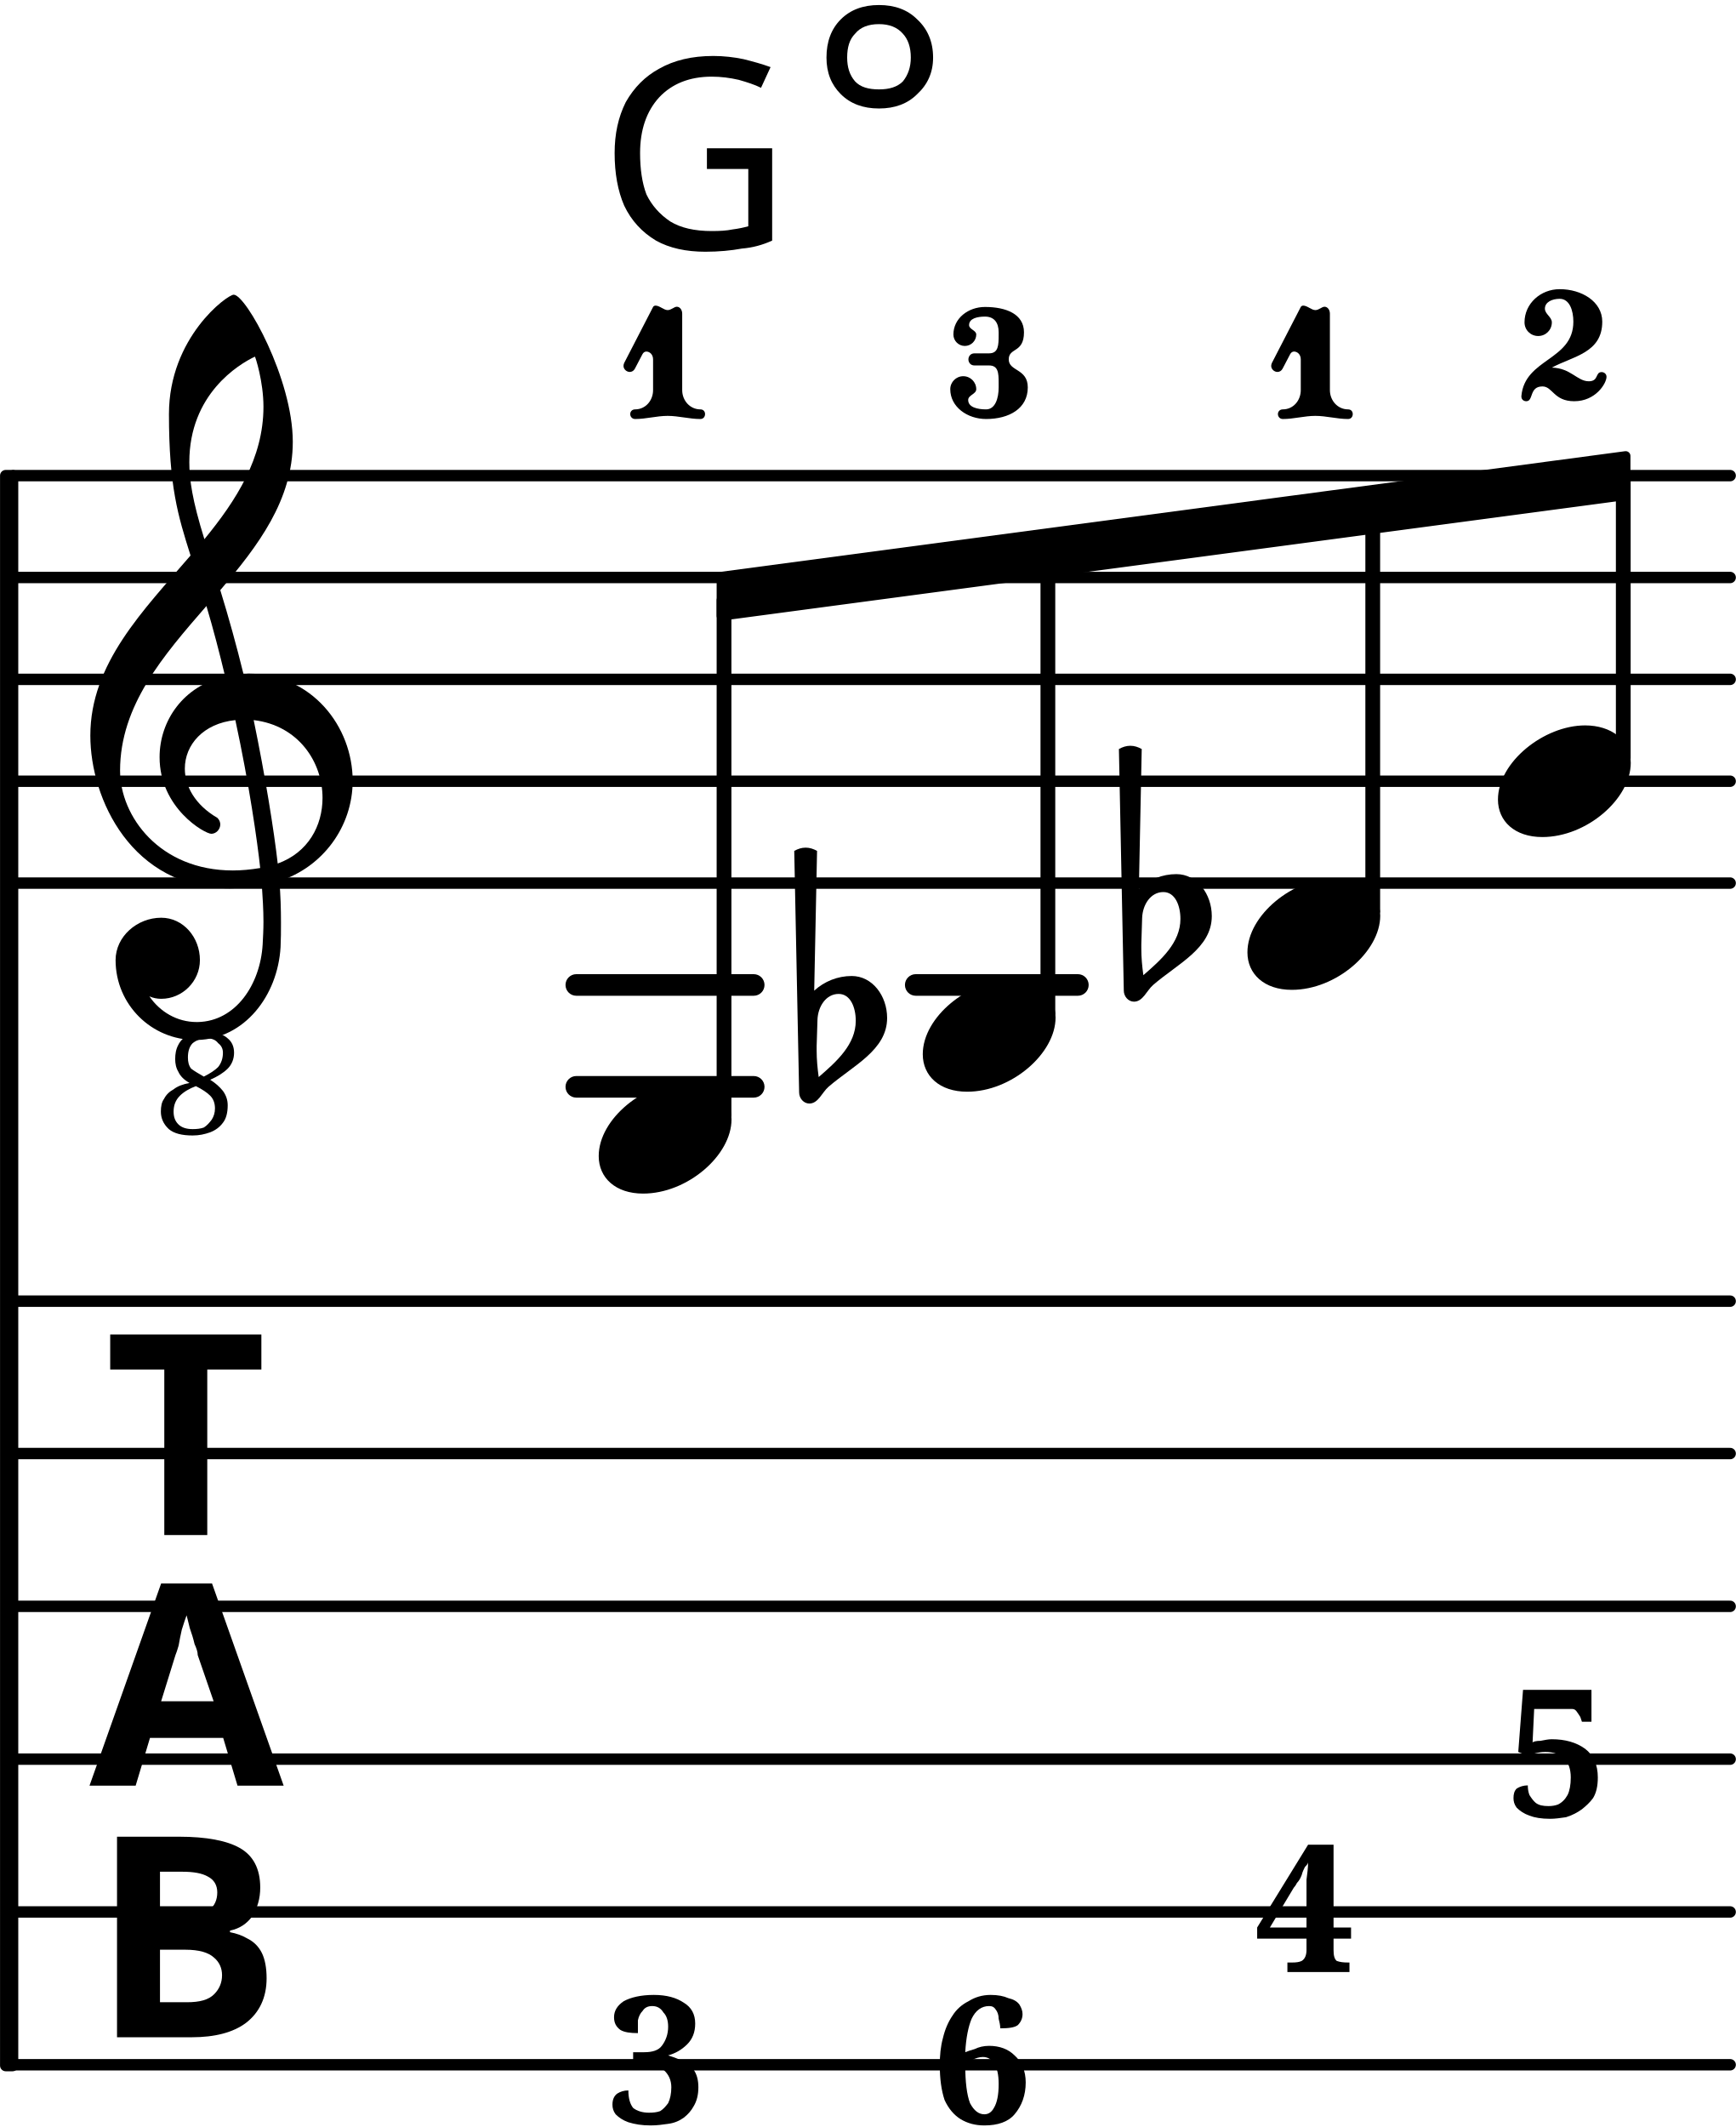
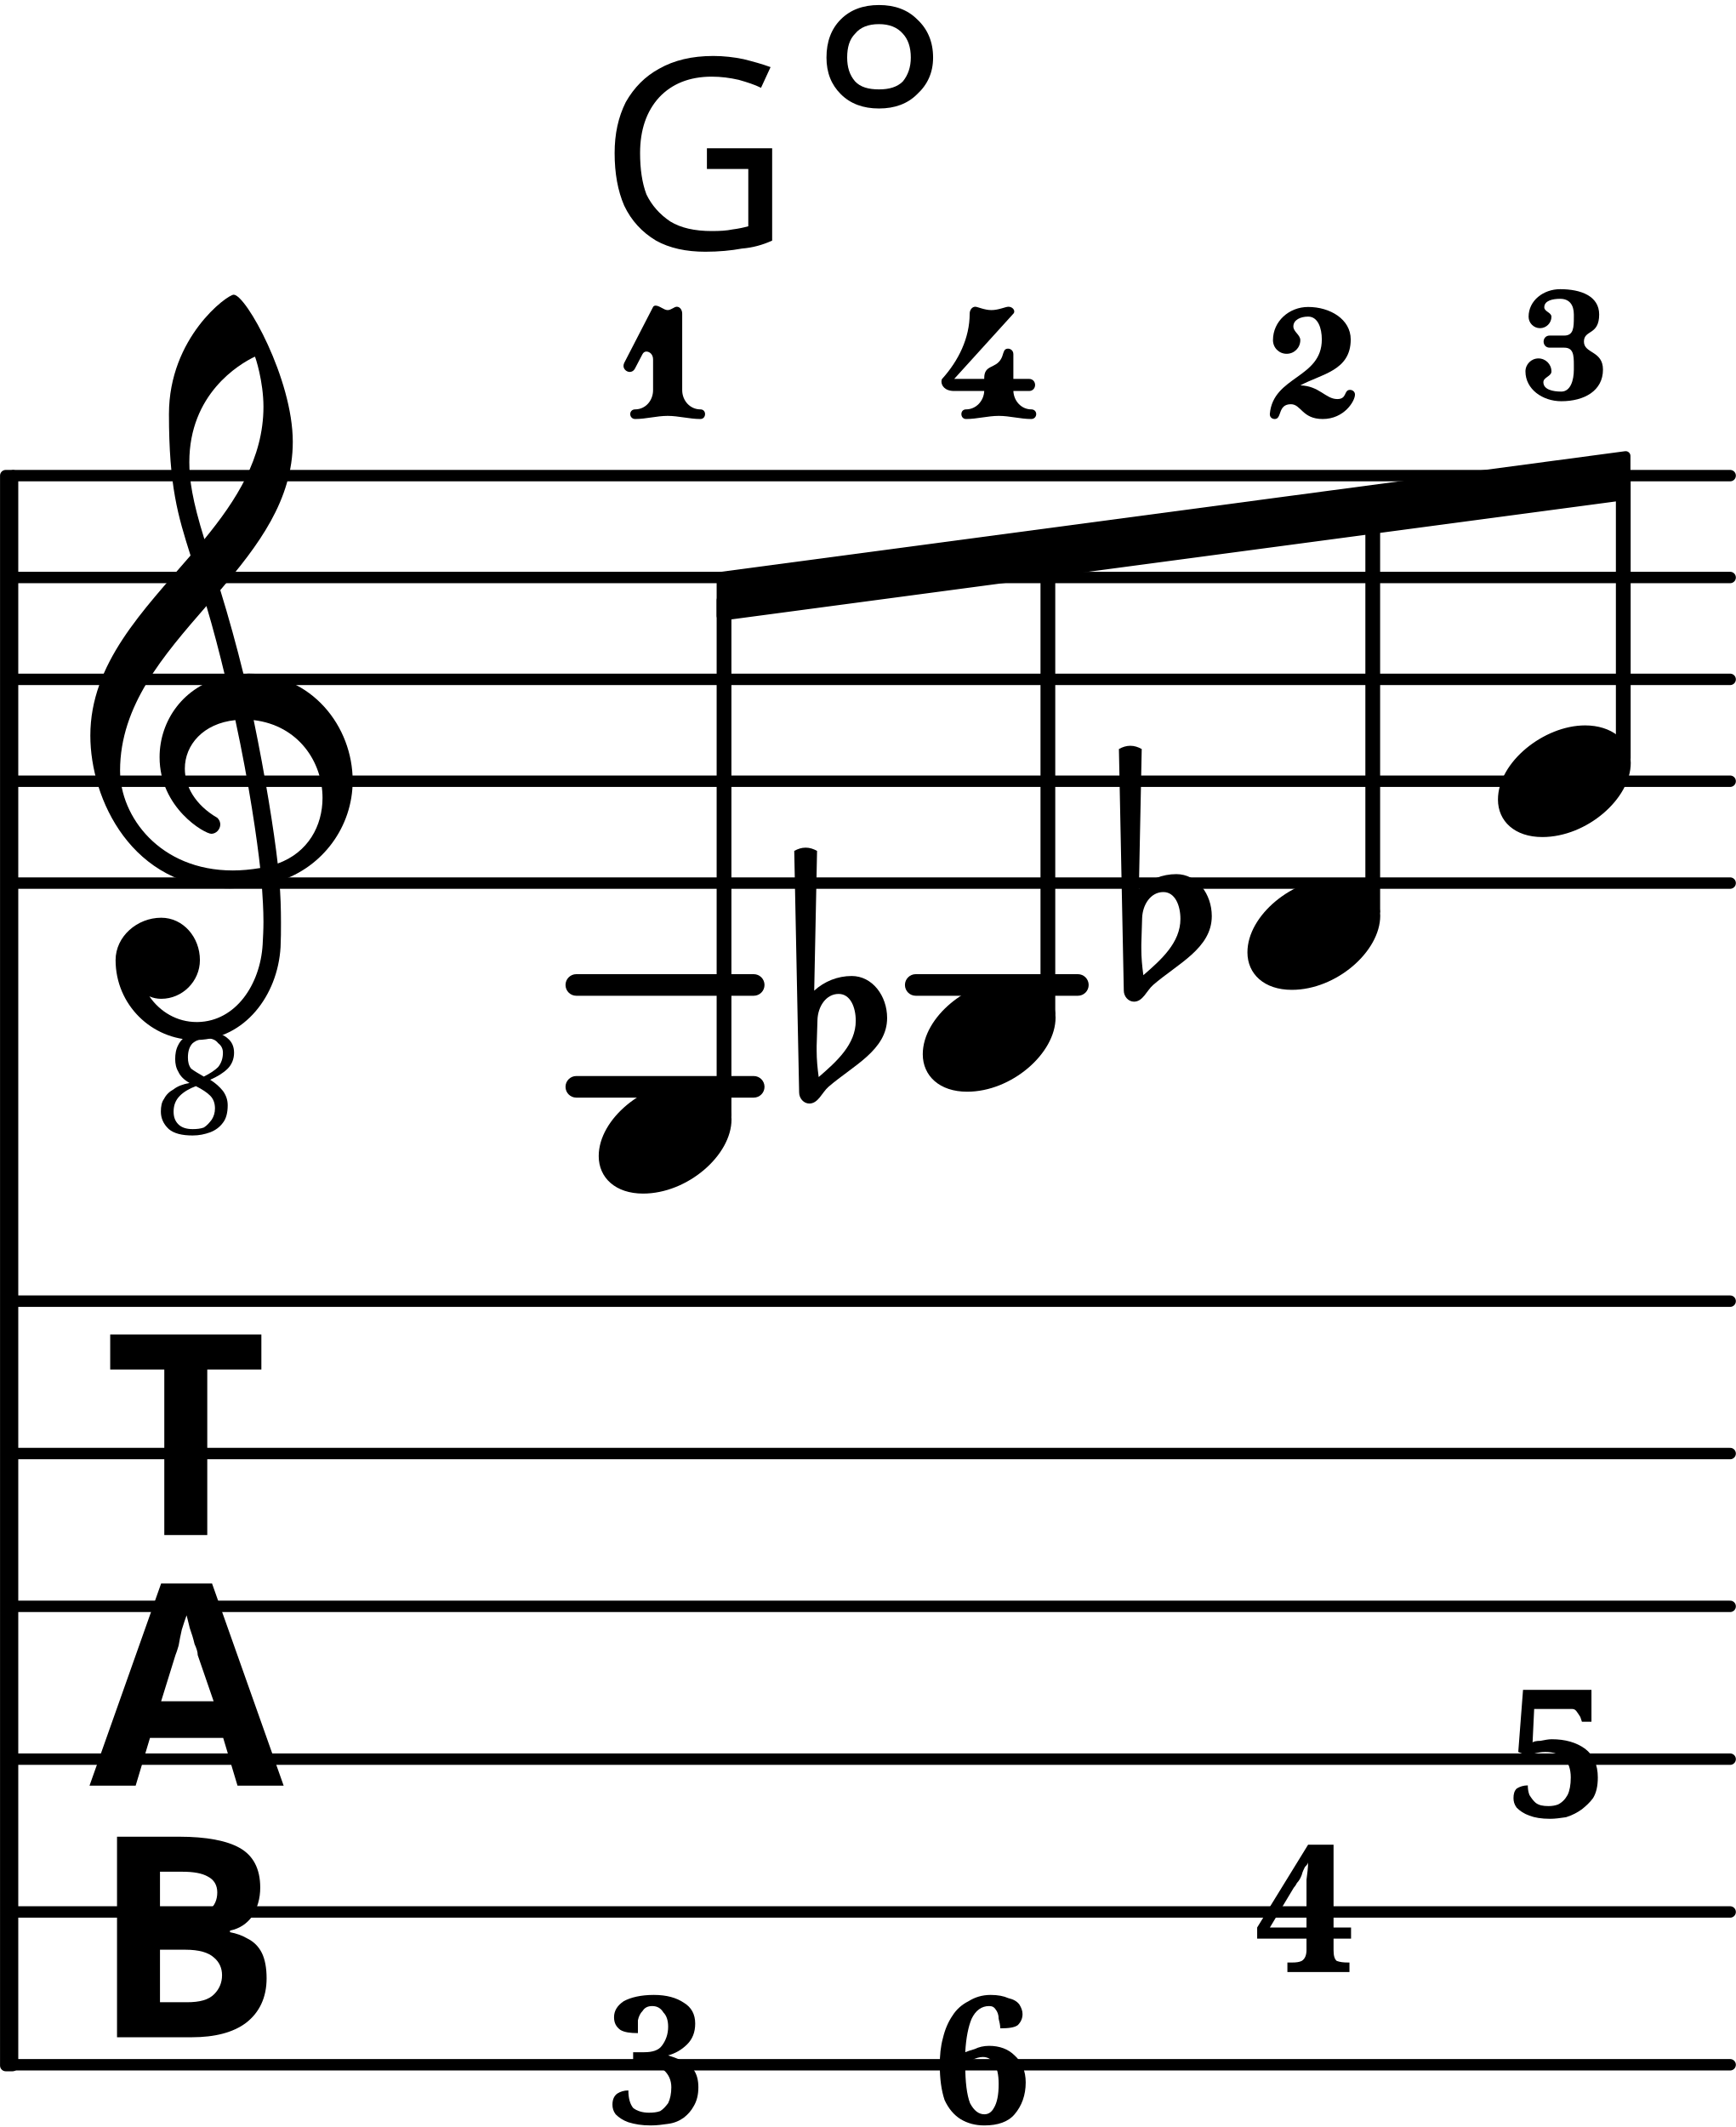
<svg xmlns="http://www.w3.org/2000/svg" preserveAspectRatio="xMidYMid meet" viewBox="-0.079 -4.229 17.04 20.88">
  <g transform="translate(0, 5.44)">
    <rect x="8.807" y="-0.106" width="1.804" height="0.212" ry="0.106" fill="currentColor" />
  </g>
  <g transform="translate(0, 5.44)">
    <rect x="5.474" y="-0.106" width="1.954" height="0.212" ry="0.106" fill="currentColor" />
  </g>
  <g transform="translate(0, 6.44)">
    <rect x="5.474" y="-0.106" width="1.954" height="0.212" ry="0.106" fill="currentColor" />
  </g>
  <g transform="translate(0, 4.44)">
    <line stroke-linejoin="round" stroke-linecap="round" stroke-width="0.112" stroke="currentColor" x1="0.056" y1="0" x2="16.91" y2="0" />
  </g>
  <g transform="translate(0, 3.44)">
    <line stroke-linejoin="round" stroke-linecap="round" stroke-width="0.112" stroke="currentColor" x1="0.056" y1="0" x2="16.91" y2="0" />
  </g>
  <g transform="translate(0, 2.44)">
    <line stroke-linejoin="round" stroke-linecap="round" stroke-width="0.112" stroke="currentColor" x1="0.056" y1="0" x2="16.91" y2="0" />
  </g>
  <g transform="translate(0, 1.44)">
    <line stroke-linejoin="round" stroke-linecap="round" stroke-width="0.112" stroke="currentColor" x1="0.056" y1="0" x2="16.91" y2="0" />
  </g>
  <g transform="translate(0, 0.4401)">
    <line stroke-linejoin="round" stroke-linecap="round" stroke-width="0.112" stroke="currentColor" x1="0.056" y1="0" x2="16.91" y2="0" />
  </g>
  <g transform="translate(0, 16.04)">
    <line stroke-linejoin="round" stroke-linecap="round" stroke-width="0.112" stroke="currentColor" x1="0.056" y1="0" x2="16.91" y2="0" />
  </g>
  <g transform="translate(0, 14.54)">
    <line stroke-linejoin="round" stroke-linecap="round" stroke-width="0.112" stroke="currentColor" x1="0.056" y1="0" x2="16.91" y2="0" />
  </g>
  <g transform="translate(0, 13.04)">
    <line stroke-linejoin="round" stroke-linecap="round" stroke-width="0.112" stroke="currentColor" x1="0.056" y1="0" x2="16.91" y2="0" />
  </g>
  <g transform="translate(0, 11.54)">
    <line stroke-linejoin="round" stroke-linecap="round" stroke-width="0.112" stroke="currentColor" x1="0.056" y1="0" x2="16.91" y2="0" />
  </g>
  <g transform="translate(0, 10.04)">
    <line stroke-linejoin="round" stroke-linecap="round" stroke-width="0.112" stroke="currentColor" x1="0.056" y1="0" x2="16.91" y2="0" />
  </g>
  <g transform="translate(0, 8.544)">
    <line stroke-linejoin="round" stroke-linecap="round" stroke-width="0.112" stroke="currentColor" x1="0.056" y1="0" x2="16.91" y2="0" />
  </g>
  <g transform="translate(6.958, 1.624)">
    <polygon stroke-linejoin="round" stroke-linecap="round" stroke-width="0.094" fill="currentColor" stroke="currentColor" points="8.926 -1.377 8.926 -0.991 0.047 0.193 0.047 -0.193" />
  </g>
  <g transform="translate(5.8, -1.789)">
    <text font-family="sans" font-size="2.616" text-anchor="start" fill="currentColor">
      <tspan>G</tspan>
    </text>
  </g>
  <g transform="translate(7.849, -1.789)">
    <text font-family="sans" font-size="3.296" text-anchor="start" fill="currentColor">
      <tspan>°</tspan>
    </text>
  </g>
  <g transform="translate(5.8, 6.94)">
    <path transform="scale(0.004, -0.004)" d="M0 -45c0 92 113 182 214 182c64 0 112 -36 112 -92c0 -88 -108 -182 -217 -182c-68 0 -109 39 -109 92z" fill="currentColor" />
  </g>
  <g transform="translate(6.05, -0.1157)">
    <path transform="scale(0.0022, -0.0022)" d="M194 486c16 0 29 15 41 15c13 0 24 -13 24 -31v-341c0 -47 35 -86 81 -86c14 0 21 -10 21 -21s-7 -22 -21 -22c-49 0 -97 14 -146 14s-96 -14 -145 -14c-14 0 -22 11 -22 22s8 21 22 21c46 0 80 39 80 86v137c0 23 -16 35 -30 35c-7 0 -13 -4 -17 -11l-34 -65 c-5 -10 -14 -15 -23 -15c-14 0 -28 12 -28 27c0 4 1 8 3 13l129 250c2 4 7 6 11 6c18 0 37 -20 54 -20z" fill="currentColor" />
  </g>
  <g transform="translate(0.8, 3.44)">
    <path transform="scale(0.004, -0.004)" d="M265 -635h-5c-108 0 -196 87 -196 196c0 58 53 104 112 104c54 0 95 -48 95 -104c0 -52 -43 -95 -95 -95c-10 0 -20 2 -29 6c26 -38 68 -63 116 -63h3zM403 150c28 -135 50 -272 59 -352c75 27 110 93 110 161c0 88 -59 178 -169 191zM75 26c0 -112 97 -245 277 -245 c21 0 43 2 67 6c-7 65 -27 206 -61 363c-79 -8 -124 -61 -124 -119c0 -43 25 -89 80 -121c5 -5 7 -11 7 -16c0 -12 -10 -23 -22 -23c-16 0 -127 63 -127 188c0 89 58 175 161 198c-14 58 -29 116 -46 173c-106 -122 -212 -244 -212 -404zM354 1194c30 0 145 -207 145 -361 c0 -143 -85 -255 -178 -364c21 -68 40 -137 57 -206c4 0 8 1 12 1c156 0 256 -130 256 -263c0 -113 -74 -212 -180 -246c3 -34 4 -68 4 -102c0 -20 0 -40 -1 -60c-7 -120 -89 -225 -204 -228l1 44c93 2 153 92 159 190c1 19 2 37 2 56c0 30 -2 60 -4 90 c-28 -5 -54 -8 -79 -8c-240 0 -342 219 -342 375c0 177 130 307 246 442c-31 98 -53 170 -53 347c0 188 143 293 159 293zM427 919c0 62 -20 123 -21 123c-40 -19 -161 -92 -161 -259c0 -42 7 -93 37 -189c78 95 145 199 145 325z" fill="currentColor" />
  </g>
  <g transform="translate(1.485, 6.902)">
    <text font-family="serif" font-style="italic" font-size="1.386" text-anchor="start" fill="currentColor">
      <tspan>8</tspan>
    </text>
  </g>
  <g transform="translate(5.888, 16.62)">
    <text font-family="serif" font-weight="bold" font-size="1.746" text-anchor="start" fill="currentColor">
      <tspan>3</tspan>
    </text>
  </g>
  <g transform="translate(0.9406, 10.84)">
    <text font-family="sans" font-weight="bold" font-size="2.772" text-anchor="start" fill="currentColor">
      <tspan>T</tspan>
    </text>
  </g>
  <g transform="translate(0.8, 13.3)">
    <text font-family="sans" font-weight="bold" font-size="2.772" text-anchor="start" fill="currentColor">
      <tspan>A</tspan>
    </text>
  </g>
  <g transform="translate(0.8201, 15.77)">
    <text font-family="sans" font-weight="bold" font-size="2.772" text-anchor="start" fill="currentColor">
      <tspan>B</tspan>
    </text>
  </g>
  <g transform="translate(7.03, 2.44)">
    <rect x="-0.072" y="-0.825" width="0.145" height="5.146" ry="0.047" fill="currentColor" />
  </g>
  <g transform="translate(8.982, 5.94)">
    <path transform="scale(0.004, -0.004)" d="M0 -45c0 92 113 182 214 182c64 0 112 -36 112 -92c0 -88 -108 -182 -217 -182c-68 0 -109 39 -109 92z" fill="currentColor" />
  </g>
-   <g transform="translate(9.252, -0.1157)">
-     <path transform="scale(0.0022, -0.0022)" d="M261 266c0 -54 85 -40 85 -125c0 -94 -83 -141 -186 -141c-84 0 -160 54 -160 133c0 32 26 58 58 58s58 -26 58 -58c0 -22 -36 -26 -36 -48c0 -33 42 -42 80 -42c41 0 56 50 56 98v21c0 44 -2 77 -43 77h-65c-18 0 -27 14 -27 27s9 27 27 27h65c42 0 43 36 43 83v11 c0 43 -20 70 -61 70c-34 0 -71 -8 -71 -38c0 -19 32 -23 32 -42c0 -28 -23 -51 -51 -51s-51 23 -51 51c0 72 66 123 141 123c93 0 174 -31 174 -113c0 -94 -68 -67 -68 -121z" fill="currentColor" />
+   <g transform="translate(9.172, -0.1157)">
+     <path transform="scale(0.0022, -0.0022)" d="M148 501c10 0 41 -15 72 -15c32 0 63 15 76 15c15 0 26 -11 26 -21c0 -4 -1 -7 -4 -10l-264 -291h134v4c0 60 50 41 75 85c7 11 8 24 14 36c3 7 10 10 17 10c11 0 24 -8 24 -25v-110h70c18 0 27 -14 27 -27s-9 -27 -27 -27h-70c2 -45 36 -82 80 -82c14 0 22 -10 22 -21 s-8 -22 -22 -22c-49 0 -96 14 -145 14s-97 -14 -146 -14c-14 0 -21 11 -21 22s7 21 21 21c44 0 79 37 81 82h-134c-43 0 -57 25 -57 42c0 5 1 10 3 12c73 81 123 182 123 291c0 17 11 31 25 31z" fill="currentColor" />
  </g>
  <g transform="translate(9.071, 16.62)">
    <text font-family="serif" font-weight="bold" font-size="1.746" text-anchor="start" fill="currentColor">
      <tspan>6</tspan>
    </text>
  </g>
  <g transform="translate(10.21, 2.44)">
    <rect x="-0.072" y="-1.245" width="0.145" height="4.566" ry="0.047" fill="currentColor" />
  </g>
  <g transform="translate(7.832, 5.94)">
    <path transform="scale(0.004, -0.004)" d="M29 39l-2 -64v-11c0 -22 2 -43 5 -65c44 38 91 80 91 138c0 33 -13 66 -42 66c-31 0 -51 -31 -52 -64zM-28 454c9 5 18 8 28 8s19 -3 28 -8l-7 -343c25 23 58 36 92 36c51 0 87 -49 87 -103c0 -79 -84 -117 -144 -169c-16 -14 -25 -41 -47 -41c-14 0 -25 13 -25 27z" fill="currentColor" />
  </g>
  <g transform="translate(12.17, 4.94)">
    <path transform="scale(0.004, -0.004)" d="M0 -45c0 92 113 182 214 182c64 0 112 -36 112 -92c0 -88 -108 -182 -217 -182c-68 0 -109 39 -109 92z" fill="currentColor" />
  </g>
-   <g transform="translate(12.41, -0.1157)">
-     <path transform="scale(0.0022, -0.0022)" d="M194 486c16 0 29 15 41 15c13 0 24 -13 24 -31v-341c0 -47 35 -86 81 -86c14 0 21 -10 21 -21s-7 -22 -21 -22c-49 0 -97 14 -146 14s-96 -14 -145 -14c-14 0 -22 11 -22 22s8 21 22 21c46 0 80 39 80 86v137c0 23 -16 35 -30 35c-7 0 -13 -4 -17 -11l-34 -65 c-5 -10 -14 -15 -23 -15c-14 0 -28 12 -28 27c0 4 1 8 3 13l129 250c2 4 7 6 11 6c18 0 37 -20 54 -20z" fill="currentColor" />
+   <g transform="translate(12.39, -0.1157)">
+     <path transform="scale(0.0022, -0.0022)" d="M94 66c-60 0 -39 -66 -72 -66c-11 0 -22 7 -22 21v2c15 169 232 158 232 332c0 50 -17 102 -61 102c-33 0 -66 -14 -66 -44c0 -24 31 -37 31 -61c0 -34 -27 -61 -61 -61s-61 27 -61 61c0 84 72 148 157 148c98 0 190 -55 190 -145c0 -140 -131 -154 -225 -205 c85 -2 113 -61 165 -61c45 0 28 41 57 41c11 0 22 -8 22 -21c0 -29 -48 -109 -144 -109c-92 0 -96 66 -142 66z" fill="currentColor" />
  </g>
  <g transform="translate(12.25, 15.13)">
    <text font-family="serif" font-weight="bold" font-size="1.746" text-anchor="start" fill="currentColor">
      <tspan>4</tspan>
    </text>
  </g>
  <g transform="translate(13.4, 2.44)">
    <rect x="-0.072" y="-1.665" width="0.145" height="3.986" ry="0.047" fill="currentColor" />
  </g>
  <g transform="translate(11.02, 4.94)">
    <path transform="scale(0.004, -0.004)" d="M29 39l-2 -64v-11c0 -22 2 -43 5 -65c44 38 91 80 91 138c0 33 -13 66 -42 66c-31 0 -51 -31 -52 -64zM-28 454c9 5 18 8 28 8s19 -3 28 -8l-7 -343c25 23 58 36 92 36c51 0 87 -49 87 -103c0 -79 -84 -117 -144 -169c-16 -14 -25 -41 -47 -41c-14 0 -25 13 -25 27z" fill="currentColor" />
  </g>
  <g transform="translate(14.63, 3.44)">
    <path transform="scale(0.004, -0.004)" d="M0 -45c0 92 113 182 214 182c64 0 112 -36 112 -92c0 -88 -108 -182 -217 -182c-68 0 -109 39 -109 92z" fill="currentColor" />
  </g>
-   <g transform="translate(14.86, -0.2903)">
-     <path transform="scale(0.0022, -0.0022)" d="M94 66c-60 0 -39 -66 -72 -66c-11 0 -22 7 -22 21v2c15 169 232 158 232 332c0 50 -17 102 -61 102c-33 0 -66 -14 -66 -44c0 -24 31 -37 31 -61c0 -34 -27 -61 -61 -61s-61 27 -61 61c0 84 72 148 157 148c98 0 190 -55 190 -145c0 -140 -131 -154 -225 -205 c85 -2 113 -61 165 -61c45 0 28 41 57 41c11 0 22 -8 22 -21c0 -29 -48 -109 -144 -109c-92 0 -96 66 -142 66z" fill="currentColor" />
+   <g transform="translate(14.9, -0.2903)">
+     <path transform="scale(0.0022, -0.0022)" d="M261 266c0 -54 85 -40 85 -125c0 -94 -83 -141 -186 -141c-84 0 -160 54 -160 133c0 32 26 58 58 58s58 -26 58 -58c0 -22 -36 -26 -36 -48c0 -33 42 -42 80 -42c41 0 56 50 56 98v21c0 44 -2 77 -43 77h-65c-18 0 -27 14 -27 27s9 27 27 27h65c42 0 43 36 43 83v11 c0 43 -20 70 -61 70c-34 0 -71 -8 -71 -38c0 -19 32 -23 32 -42c0 -28 -23 -51 -51 -51s-51 23 -51 51c0 72 66 123 141 123c93 0 174 -31 174 -113c0 -94 -68 -67 -68 -121z" fill="currentColor" />
  </g>
  <g transform="translate(14.72, 13.61)">
    <text font-family="serif" font-weight="bold" font-size="1.746" text-anchor="start" fill="currentColor">
      <tspan>5</tspan>
    </text>
  </g>
  <g transform="translate(15.86, 2.44)">
    <rect x="-0.072" y="-1.99" width="0.145" height="2.811" ry="0.047" fill="currentColor" />
  </g>
  <g transform="translate(-0.0786, 8.242)">
    <rect x="0" y="-7.858" width="0.179" height="15.72" ry="0.056" fill="currentColor" />
  </g>
</svg>
